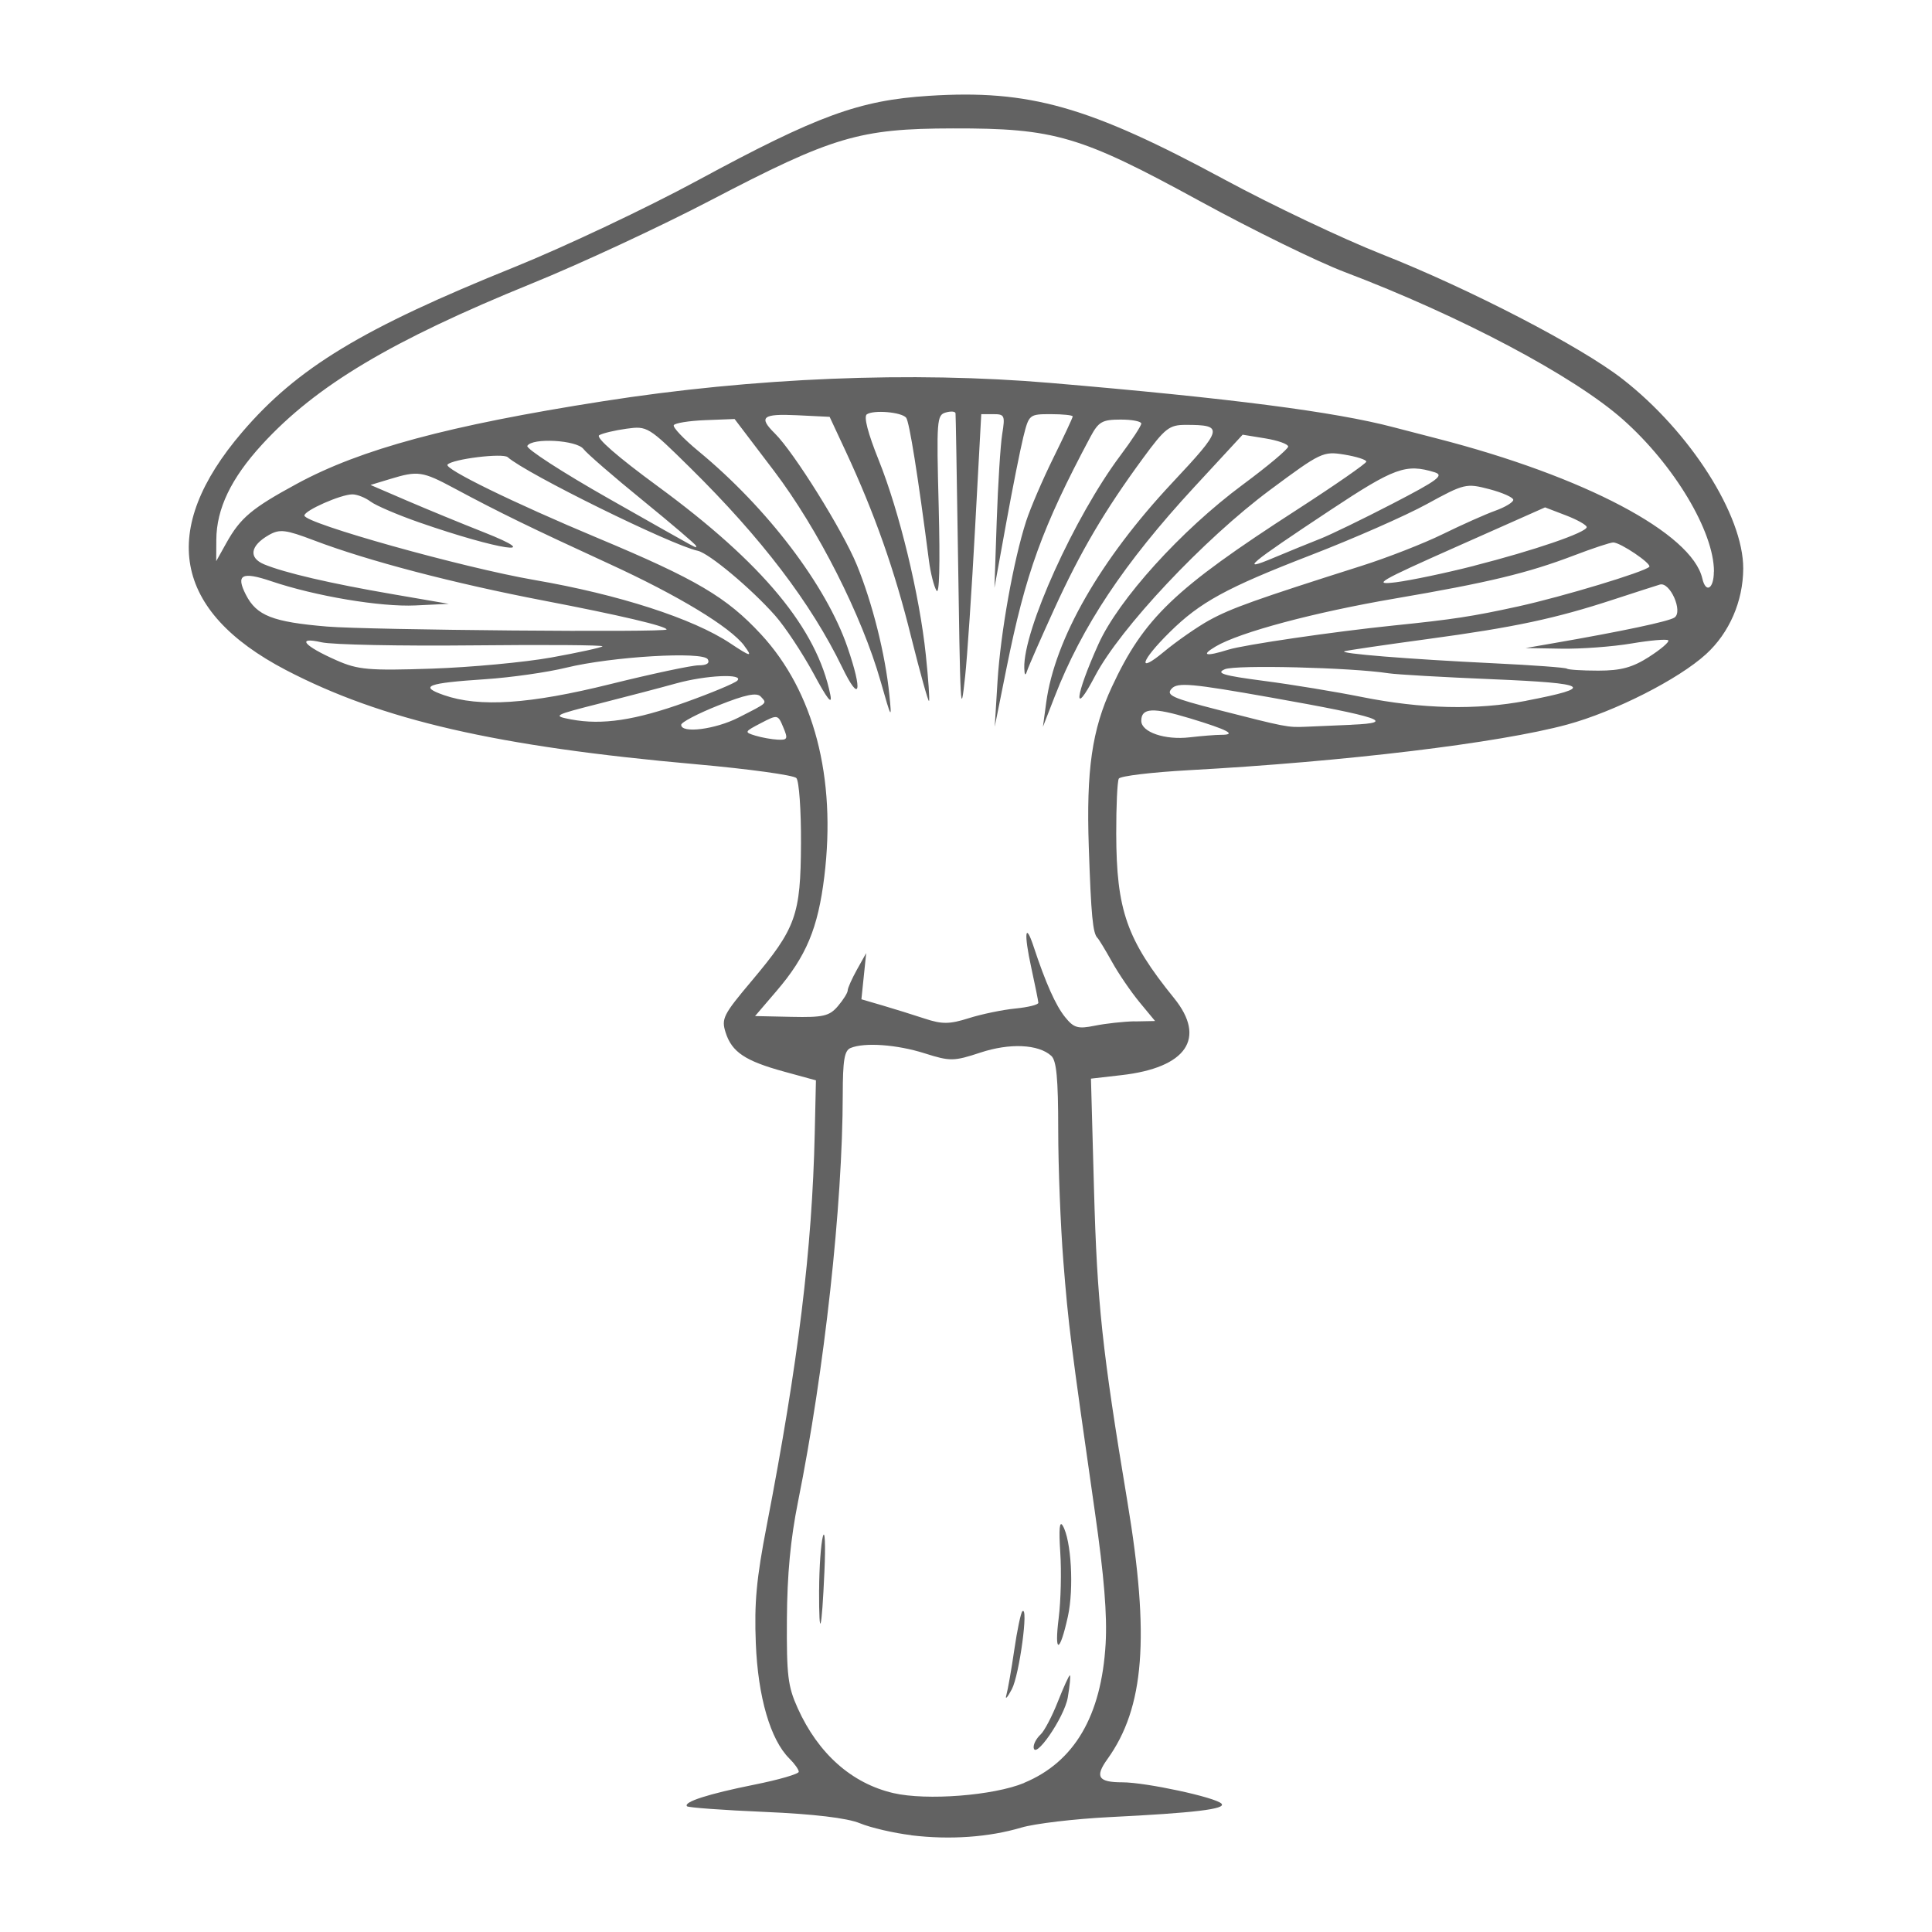
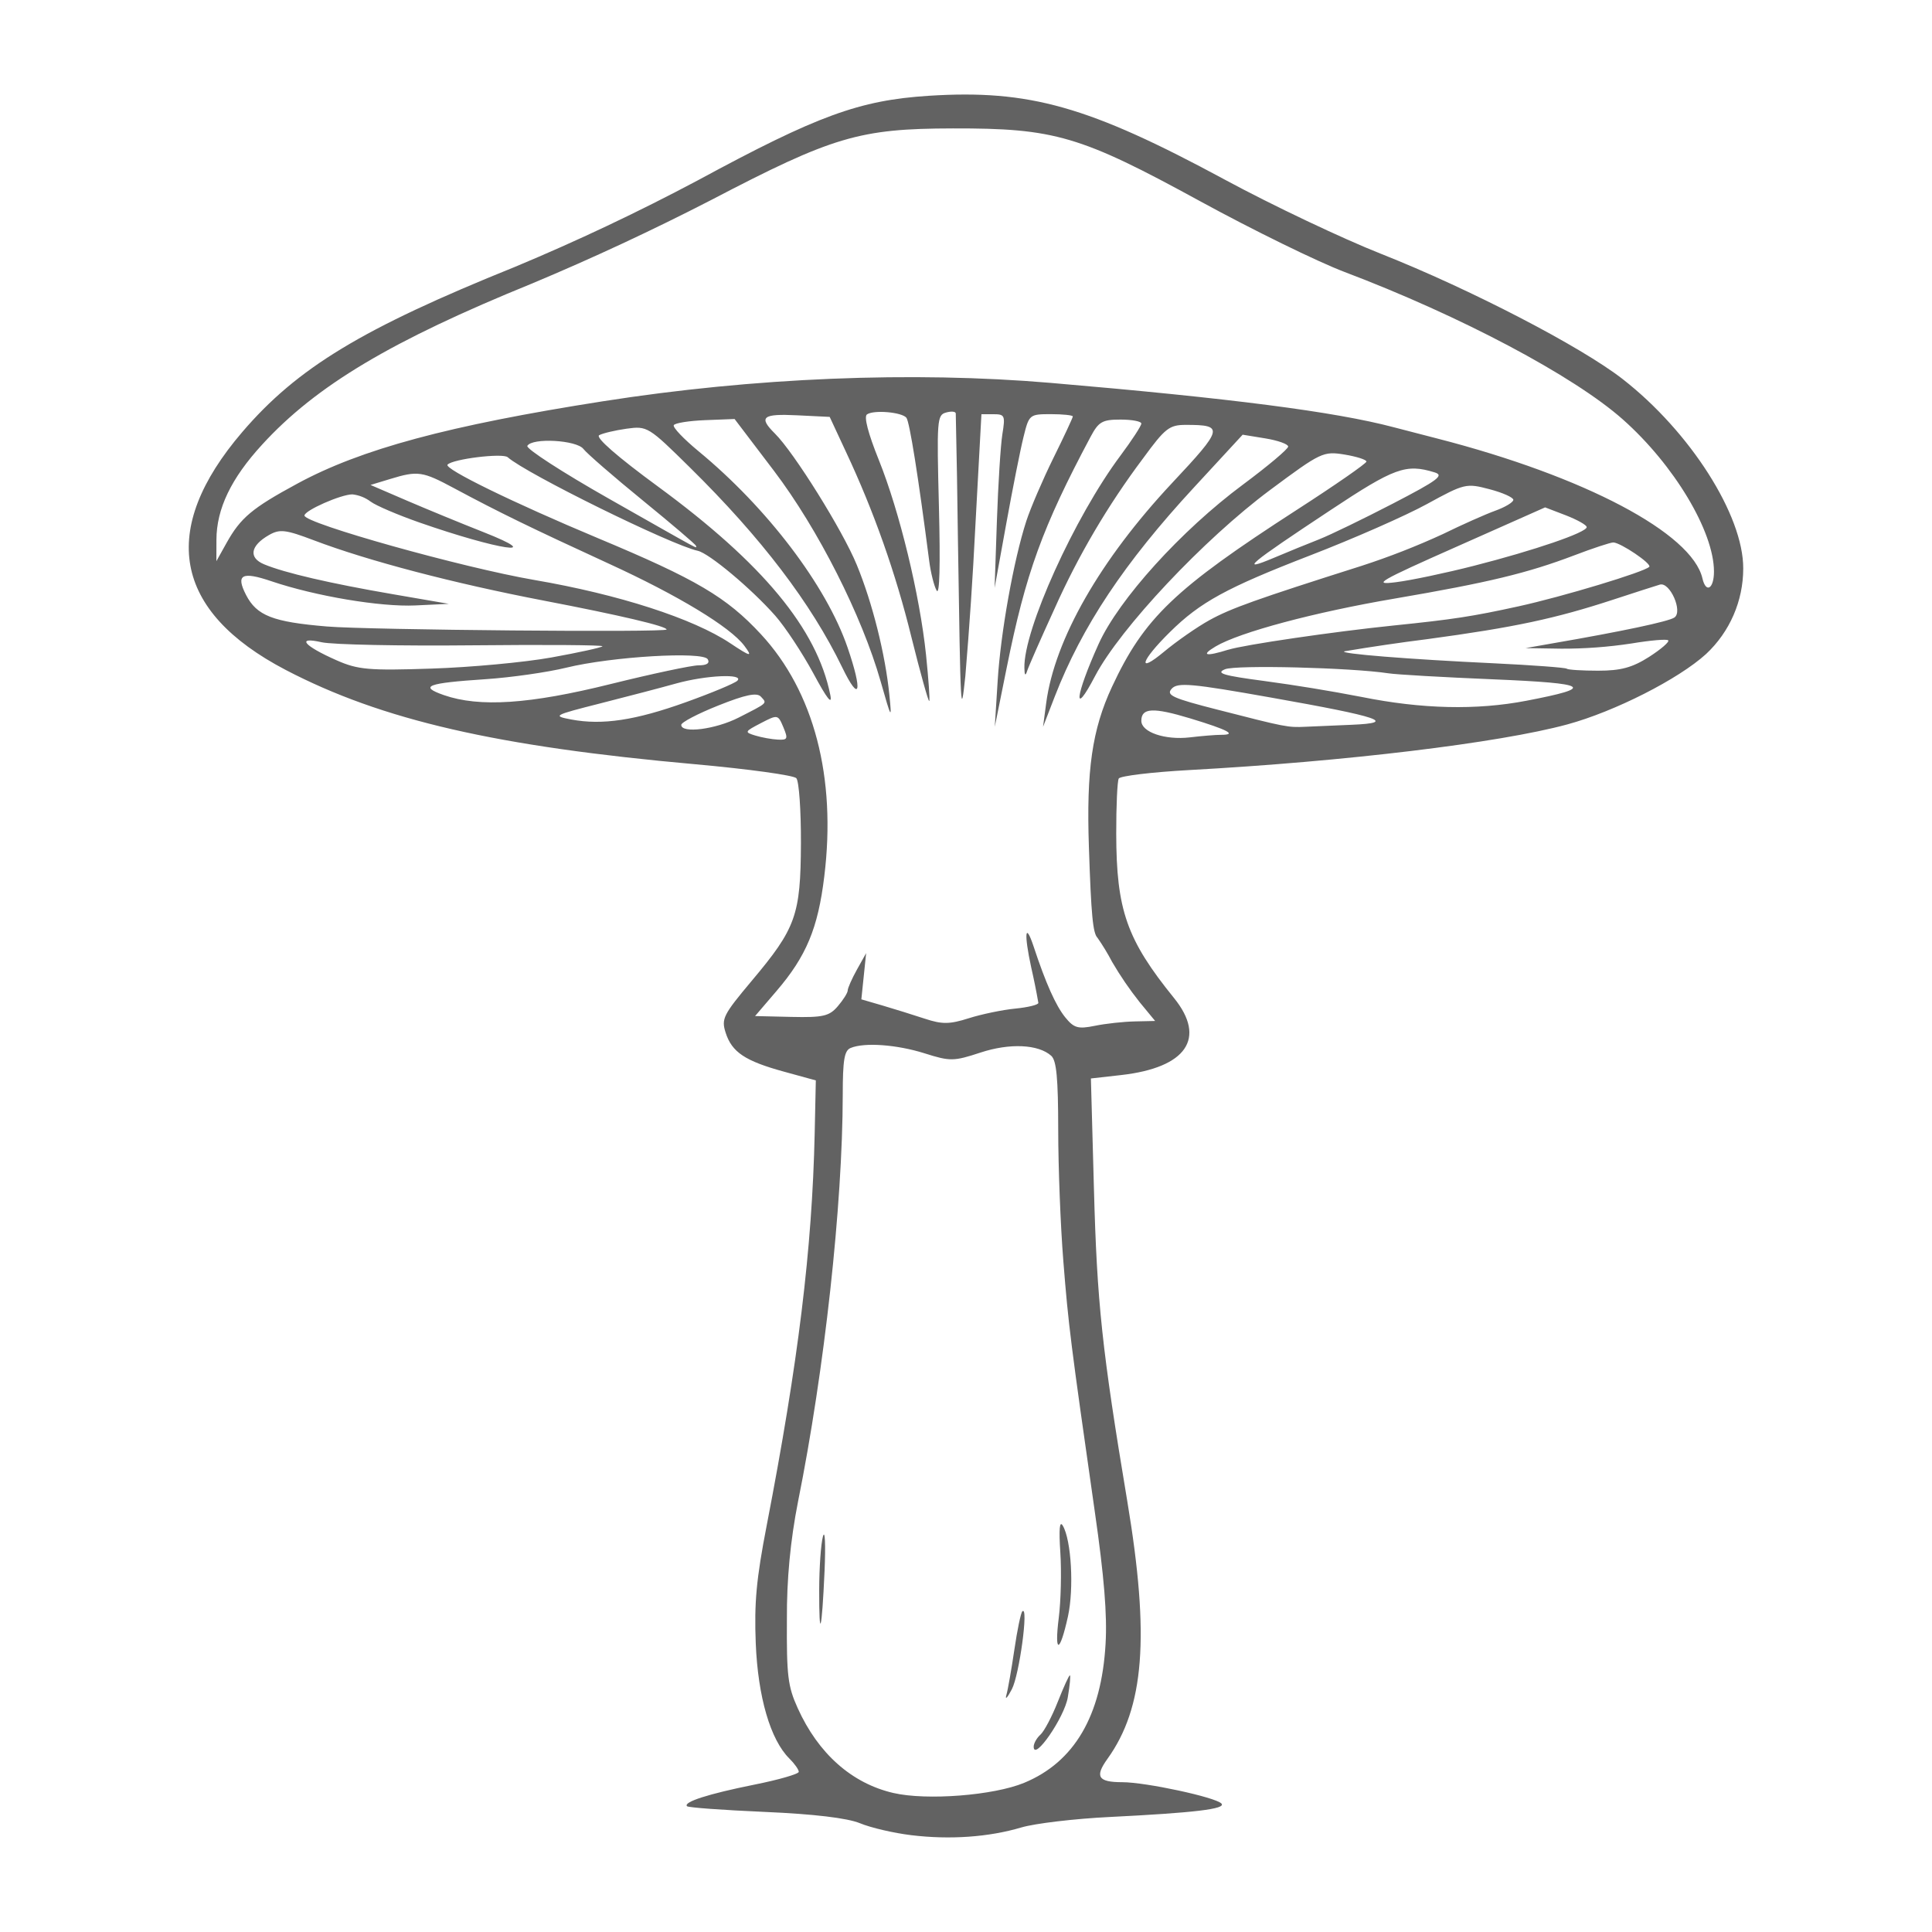
- <svg xmlns="http://www.w3.org/2000/svg" width="128" height="128" viewBox="0 0 33.867 33.867" version="1.1" id="svg1" xml:space="preserve">
-   <defs id="defs1" />
-   <g id="layer1">
-     <g id="g2">
-       <path style="fill:#626262;fill-opacity:1" d="m 15.975,32.17 c -0.307,-0.037 -0.712,-0.131 -0.901,-0.209 -0.222,-0.092 -0.809,-0.162 -1.668,-0.199 -0.729,-0.031 -1.342,-0.076 -1.363,-0.099 -0.068,-0.075 0.375,-0.217 1.176,-0.378 0.431,-0.086 0.783,-0.188 0.783,-0.227 0,-0.038 -0.074,-0.142 -0.164,-0.231 -0.333,-0.329 -0.552,-1.081 -0.589,-2.022 -0.028,-0.71 0.01,-1.126 0.191,-2.061 0.555,-2.871 0.796,-4.845 0.842,-6.877 l 0.021,-0.929 -0.558,-0.153 c -0.683,-0.187 -0.916,-0.343 -1.025,-0.685 -0.078,-0.243 -0.043,-0.312 0.457,-0.906 0.778,-0.925 0.858,-1.15 0.864,-2.413 0.003,-0.582 -0.034,-1.09 -0.081,-1.142 -0.047,-0.051 -0.839,-0.16 -1.759,-0.242 C 8.703,13.086 6.693,12.623 5.009,11.744 3.037,10.713 2.777,9.289 4.248,7.572 5.212,6.447 6.349,5.758 9.025,4.679 9.898,4.326 11.341,3.644 12.231,3.162 c 2.1,-1.137 2.83,-1.404 4.05,-1.482 1.764,-0.113 2.805,0.182 5.189,1.47 0.828,0.447 2.063,1.034 2.745,1.303 1.554,0.614 3.496,1.621 4.228,2.192 1.185,0.923 2.119,2.39 2.115,3.323 -0.003,0.572 -0.243,1.126 -0.652,1.499 -0.483,0.441 -1.602,1.008 -2.433,1.234 -1.193,0.324 -3.893,0.65 -6.632,0.8 -0.65,0.036 -1.203,0.102 -1.229,0.148 -0.026,0.046 -0.046,0.479 -0.045,0.964 0.003,1.343 0.184,1.86 1.014,2.884 0.571,0.705 0.218,1.22 -0.925,1.35 l -0.532,0.061 0.053,1.929 c 0.055,2.007 0.142,2.822 0.586,5.488 0.395,2.37 0.298,3.61 -0.351,4.512 -0.223,0.31 -0.161,0.406 0.262,0.406 0.409,0 1.634,0.263 1.738,0.374 0.089,0.095 -0.473,0.162 -1.962,0.236 -0.613,0.031 -1.308,0.113 -1.544,0.183 -0.573,0.17 -1.252,0.218 -1.93,0.136 z m 1.978,-0.918 c 0.88,-0.365 1.354,-1.173 1.428,-2.435 0.029,-0.504 -0.026,-1.182 -0.187,-2.306 -0.428,-2.986 -0.465,-3.279 -0.554,-4.403 -0.049,-0.618 -0.09,-1.656 -0.09,-2.307 -6.76e-4,-0.903 -0.03,-1.209 -0.122,-1.293 -0.225,-0.204 -0.729,-0.227 -1.244,-0.056 -0.463,0.153 -0.529,0.154 -0.973,0.013 -0.487,-0.155 -1.058,-0.196 -1.301,-0.094 -0.108,0.045 -0.136,0.211 -0.137,0.82 -0.003,1.94 -0.32,4.824 -0.784,7.133 -0.132,0.656 -0.19,1.273 -0.195,2.061 -0.006,0.99 0.017,1.176 0.189,1.558 0.36,0.798 0.947,1.319 1.677,1.489 0.582,0.135 1.757,0.044 2.293,-0.178 z m 0.167,-0.633 c 0,-0.057 0.054,-0.152 0.119,-0.212 0.066,-0.059 0.202,-0.318 0.303,-0.574 0.101,-0.256 0.196,-0.465 0.212,-0.465 0.016,0 -8.1e-5,0.174 -0.036,0.386 -0.059,0.354 -0.599,1.133 -0.599,0.865 z M 17.641,29.714 c 0.026,-0.093 0.089,-0.45 0.139,-0.794 0.05,-0.343 0.114,-0.647 0.141,-0.674 0.114,-0.113 -0.052,1.116 -0.184,1.365 -0.079,0.149 -0.122,0.195 -0.096,0.102 z m 0.918,-1.358 c 0.037,-0.294 0.049,-0.808 0.027,-1.143 -0.027,-0.411 -0.013,-0.563 0.043,-0.469 0.15,0.253 0.198,1.101 0.091,1.59 -0.144,0.654 -0.242,0.668 -0.161,0.023 z m -4.2,-0.487 c 9.78e-4,-0.386 0.031,-0.808 0.066,-0.937 0.035,-0.129 0.048,0.145 0.027,0.609 -0.047,1.071 -0.096,1.241 -0.094,0.328 z m 5.532,-9.964 0.357,-0.007 -0.273,-0.33 c -0.15,-0.182 -0.367,-0.499 -0.481,-0.705 -0.115,-0.206 -0.23,-0.396 -0.256,-0.422 -0.082,-0.081 -0.111,-0.387 -0.152,-1.59 -0.046,-1.353 0.056,-2.061 0.404,-2.809 0.562,-1.208 1.095,-1.718 3.238,-3.102 0.672,-0.434 1.222,-0.816 1.223,-0.848 6.39e-4,-0.033 -0.172,-0.088 -0.384,-0.123 -0.373,-0.061 -0.413,-0.042 -1.303,0.619 -1.162,0.863 -2.63,2.425 -3.069,3.263 -0.395,0.754 -0.351,0.351 0.061,-0.562 0.353,-0.782 1.446,-1.99 2.529,-2.793 C 22.224,8.171 22.581,7.871 22.581,7.828 c 0,-0.043 -0.179,-0.107 -0.399,-0.143 l -0.399,-0.065 -0.851,0.921 c -1.224,1.326 -1.967,2.441 -2.444,3.67 l -0.206,0.53 0.057,-0.422 c 0.15,-1.116 0.949,-2.51 2.206,-3.852 0.9,-0.96 0.914,-1.019 0.241,-1.019 -0.29,0 -0.361,0.055 -0.75,0.585 -0.674,0.919 -1.095,1.634 -1.557,2.646 -0.235,0.515 -0.448,1 -0.473,1.077 -0.032,0.099 -0.047,0.085 -0.051,-0.047 -0.018,-0.665 0.879,-2.648 1.686,-3.726 0.201,-0.268 0.365,-0.519 0.365,-0.558 0,-0.039 -0.164,-0.071 -0.365,-0.07 -0.32,5.206e-4 -0.384,0.037 -0.527,0.304 -0.844,1.583 -1.136,2.39 -1.47,4.051 l -0.207,1.03 0.049,-0.796 c 0.053,-0.851 0.28,-2.122 0.502,-2.808 0.075,-0.231 0.289,-0.729 0.476,-1.108 0.187,-0.379 0.34,-0.706 0.34,-0.728 0,-0.022 -0.172,-0.04 -0.383,-0.04 -0.378,0 -0.384,0.005 -0.482,0.398 -0.054,0.219 -0.191,0.904 -0.303,1.522 l -0.204,1.124 0.04,-1.171 c 0.022,-0.644 0.065,-1.329 0.096,-1.522 0.053,-0.328 0.042,-0.351 -0.155,-0.351 h -0.212 l -0.108,1.991 c -0.059,1.095 -0.138,2.265 -0.174,2.599 -0.081,0.746 -0.084,0.695 -0.13,-2.389 -0.018,-1.185 -0.035,-2.182 -0.039,-2.216 -0.004,-0.034 -0.081,-0.04 -0.172,-0.014 -0.156,0.045 -0.163,0.128 -0.123,1.654 0.026,1.032 0.012,1.557 -0.04,1.466 -0.045,-0.077 -0.103,-0.309 -0.13,-0.515 -0.194,-1.501 -0.345,-2.447 -0.401,-2.514 -0.082,-0.099 -0.569,-0.14 -0.689,-0.059 -0.057,0.039 0.018,0.329 0.208,0.802 0.363,0.903 0.716,2.363 0.826,3.414 0.045,0.43 0.07,0.794 0.056,0.809 -0.014,0.015 -0.154,-0.488 -0.312,-1.118 C 15.684,9.997 15.329,8.995 14.827,7.916 l -0.284,-0.609 -0.571,-0.028 c -0.607,-0.029 -0.681,0.031 -0.39,0.318 0.334,0.329 1.189,1.7 1.437,2.304 0.273,0.666 0.5,1.568 0.571,2.278 0.045,0.446 0.038,0.435 -0.153,-0.235 C 15.108,10.79 14.339,9.272 13.569,8.256 L 12.877,7.345 12.363,7.365 c -0.283,0.011 -0.531,0.051 -0.552,0.088 -0.021,0.037 0.174,0.242 0.433,0.456 1.206,0.994 2.243,2.359 2.613,3.44 0.27,0.787 0.216,0.989 -0.093,0.351 C 14.218,10.573 13.346,9.429 12.098,8.199 11.366,7.477 11.347,7.465 10.983,7.515 c -0.204,0.028 -0.419,0.079 -0.479,0.114 -0.068,0.039 0.32,0.378 1.03,0.898 1.839,1.35 2.788,2.496 3.021,3.651 0.039,0.194 -0.053,0.078 -0.296,-0.375 C 14.063,11.443 13.762,10.988 13.588,10.791 13.167,10.315 12.429,9.698 12.231,9.655 11.767,9.555 9.223,8.302 8.9,8.014 c -0.086,-0.076 -0.966,0.032 -1.055,0.13 -0.066,0.072 1.152,0.668 2.637,1.289 1.725,0.722 2.254,1.034 2.857,1.685 0.929,1.004 1.323,2.511 1.111,4.247 -0.111,0.907 -0.316,1.398 -0.839,2.008 l -0.375,0.438 0.64,0.014 c 0.554,0.012 0.663,-0.013 0.812,-0.188 0.095,-0.111 0.172,-0.235 0.172,-0.276 0,-0.041 0.073,-0.204 0.162,-0.364 l 0.162,-0.29 -0.042,0.405 -0.042,0.405 0.373,0.109 c 0.205,0.06 0.537,0.164 0.738,0.23 0.302,0.1 0.435,0.099 0.772,-0.008 0.224,-0.071 0.591,-0.147 0.815,-0.169 0.224,-0.022 0.406,-0.067 0.404,-0.101 -0.002,-0.034 -0.058,-0.312 -0.125,-0.619 -0.131,-0.597 -0.106,-0.814 0.041,-0.368 0.213,0.644 0.388,1.035 0.553,1.239 0.153,0.19 0.224,0.21 0.52,0.15 0.189,-0.038 0.504,-0.073 0.7,-0.077 z m -6.161,-5.157 c -0.093,-0.224 -0.099,-0.225 -0.394,-0.071 -0.288,0.15 -0.292,0.158 -0.096,0.218 0.111,0.034 0.289,0.066 0.394,0.071 0.172,0.008 0.182,-0.014 0.096,-0.218 z m 7.675,0.133 c 0.285,0 0.121,-0.087 -0.542,-0.288 -0.652,-0.197 -0.857,-0.187 -0.857,0.043 0,0.198 0.416,0.34 0.848,0.289 0.207,-0.024 0.455,-0.044 0.551,-0.044 z m -8.458,-0.303 c 0.523,-0.267 0.5,-0.245 0.389,-0.367 -0.07,-0.076 -0.269,-0.035 -0.745,0.155 -0.357,0.142 -0.65,0.295 -0.65,0.34 0,0.156 0.599,0.08 1.006,-0.128 z m 10.748,0.126 c 0.805,-0.034 0.5,-0.137 -1.411,-0.476 -1.399,-0.248 -1.642,-0.27 -1.746,-0.156 -0.104,0.114 0.009,0.165 0.81,0.37 1.193,0.305 1.226,0.311 1.532,0.298 0.142,-0.006 0.508,-0.022 0.815,-0.035 z m -11.675,-0.395 c 0.452,-0.162 0.859,-0.332 0.904,-0.377 0.127,-0.128 -0.547,-0.098 -1.072,0.048 -0.258,0.072 -0.855,0.228 -1.326,0.348 -0.827,0.21 -0.846,0.22 -0.515,0.283 0.543,0.103 1.123,0.016 2.009,-0.302 z m 14.736,-0.026 c 1.221,-0.235 1.112,-0.305 -0.586,-0.376 -0.866,-0.036 -1.69,-0.083 -1.831,-0.105 -0.655,-0.101 -2.679,-0.151 -2.867,-0.071 -0.167,0.071 -0.032,0.111 0.686,0.205 0.492,0.064 1.261,0.191 1.709,0.281 1.057,0.212 2.016,0.234 2.889,0.067 z M 10.704,11.991 c 0.726,-0.18 1.42,-0.328 1.542,-0.328 0.143,0 0.2,-0.038 0.161,-0.106 -0.081,-0.143 -1.684,-0.048 -2.481,0.147 -0.33,0.081 -0.967,0.172 -1.416,0.202 -1.028,0.068 -1.173,0.124 -0.729,0.279 0.622,0.217 1.503,0.159 2.923,-0.194 z M 9.667,11.525 c 0.471,-0.085 0.873,-0.173 0.894,-0.195 0.021,-0.023 -1.002,-0.03 -2.272,-0.017 -1.27,0.013 -2.464,-0.011 -2.653,-0.054 -0.449,-0.102 -0.313,0.062 0.265,0.317 0.373,0.165 0.567,0.182 1.666,0.145 0.684,-0.023 1.629,-0.111 2.1,-0.196 z M 21.201,10.871 c 0.375,-0.207 0.82,-0.366 2.667,-0.952 0.448,-0.142 1.089,-0.392 1.423,-0.556 0.334,-0.164 0.749,-0.349 0.922,-0.411 0.173,-0.062 0.314,-0.148 0.314,-0.19 0,-0.042 -0.188,-0.126 -0.419,-0.187 -0.406,-0.106 -0.439,-0.099 -1.094,0.26 -0.371,0.204 -1.292,0.609 -2.046,0.9 -1.468,0.568 -1.93,0.82 -2.462,1.345 -0.511,0.504 -0.583,0.745 -0.104,0.346 0.223,-0.185 0.582,-0.435 0.798,-0.555 z m 7.707,0.643 c 0.208,-0.133 0.36,-0.264 0.336,-0.289 -0.024,-0.026 -0.314,-10e-4 -0.645,0.055 -0.331,0.056 -0.884,0.097 -1.229,0.091 l -0.627,-0.011 0.472,-0.082 c 1.218,-0.211 2.035,-0.384 2.138,-0.453 0.154,-0.104 -0.079,-0.63 -0.256,-0.578 -0.068,0.02 -0.432,0.138 -0.809,0.261 -1.021,0.335 -1.739,0.488 -3.26,0.694 -0.755,0.102 -1.411,0.199 -1.459,0.214 -0.118,0.039 1.123,0.139 2.617,0.211 0.684,0.033 1.26,0.075 1.28,0.094 0.02,0.019 0.267,0.035 0.55,0.035 0.399,0 0.6,-0.055 0.893,-0.242 z M 13.047,11.319 C 12.8,10.991 11.892,10.44 10.675,9.882 9.311,9.255 8.748,8.981 7.966,8.561 7.405,8.26 7.326,8.248 6.838,8.397 l -0.343,0.104 0.643,0.277 c 0.354,0.152 0.952,0.398 1.33,0.547 1.135,0.447 0.279,0.319 -1.115,-0.166 -0.377,-0.131 -0.763,-0.296 -0.856,-0.366 -0.093,-0.07 -0.237,-0.127 -0.32,-0.127 -0.201,0 -0.841,0.283 -0.841,0.371 0,0.136 2.774,0.913 4.032,1.13 1.477,0.254 2.78,0.675 3.432,1.109 0.362,0.241 0.4,0.248 0.246,0.044 z m 8.486,0.069 c 0.273,-0.085 1.85,-0.316 2.893,-0.423 1.047,-0.107 1.391,-0.16 2.188,-0.335 0.778,-0.171 2.215,-0.605 2.297,-0.694 0.048,-0.052 -0.504,-0.426 -0.631,-0.427 -0.051,-1.92e-4 -0.36,0.102 -0.687,0.227 -0.815,0.311 -1.503,0.476 -3.14,0.756 -1.413,0.241 -2.722,0.591 -3.144,0.841 -0.266,0.158 -0.175,0.18 0.224,0.055 z m -9.848,-0.353 c 0,-0.058 -0.817,-0.25 -2.145,-0.505 -1.589,-0.305 -3.091,-0.698 -4.037,-1.058 -0.498,-0.189 -0.6,-0.201 -0.789,-0.094 -0.327,0.187 -0.362,0.398 -0.085,0.514 0.359,0.149 1.162,0.336 2.25,0.523 l 0.987,0.17 -0.585,0.028 c -0.61,0.029 -1.752,-0.163 -2.524,-0.424 -0.518,-0.175 -0.628,-0.117 -0.446,0.238 0.188,0.366 0.469,0.476 1.42,0.556 0.725,0.061 5.953,0.106 5.953,0.052 z m 18.36,-1.016 c 0,-0.703 -0.699,-1.87 -1.597,-2.666 -0.86,-0.762 -2.845,-1.814 -4.881,-2.586 -0.472,-0.179 -1.611,-0.737 -2.531,-1.24 -2.1,-1.148 -2.547,-1.28 -4.333,-1.276 -1.639,0.003 -2.105,0.142 -4.247,1.261 -0.873,0.456 -2.282,1.112 -3.132,1.457 -2.464,1.002 -3.784,1.79 -4.732,2.825 -0.542,0.592 -0.797,1.124 -0.8,1.668 l -0.002,0.375 0.178,-0.319 c 0.246,-0.441 0.446,-0.609 1.237,-1.038 1.119,-0.607 2.655,-1.022 5.362,-1.446 2.645,-0.415 5.42,-0.528 7.85,-0.321 3.15,0.268 4.98,0.505 6.006,0.775 0.094,0.025 0.442,0.115 0.772,0.2 2.577,0.663 4.463,1.659 4.646,2.453 0.061,0.266 0.202,0.182 0.202,-0.12 z M 25.841,9.917 c 1.057,-0.27 1.973,-0.584 1.973,-0.677 0,-0.036 -0.164,-0.129 -0.365,-0.206 l -0.365,-0.14 -1.544,0.686 c -1.375,0.611 -1.493,0.679 -1.072,0.627 0.26,-0.033 0.877,-0.162 1.373,-0.289 z m -2.708,-0.468 c 0.186,-0.073 0.761,-0.352 1.278,-0.62 0.799,-0.414 0.91,-0.497 0.735,-0.551 -0.502,-0.153 -0.701,-0.081 -1.83,0.667 -1.436,0.951 -1.602,1.091 -0.992,0.834 0.26,-0.109 0.624,-0.258 0.81,-0.331 z m -10.933,0.118 c 0,-0.019 -0.419,-0.377 -0.932,-0.795 C 10.755,8.355 10.287,7.949 10.228,7.871 10.108,7.713 9.327,7.67 9.244,7.816 c -0.027,0.048 0.617,0.465 1.432,0.927 1.704,0.966 1.524,0.869 1.524,0.825 z" id="path2" />
-     </g>
-   </g>
+ <svg xmlns="http://www.w3.org/2000/svg" xml:space="preserve" width="128" height="128" viewBox="0 0 33.867 33.867">
+   <path d="M15.975 32.17c-.307-.037-.712-.131-.901-.21-.222-.091-.81-.161-1.668-.198-.729-.032-1.342-.076-1.363-.1-.069-.074.375-.216 1.175-.377.431-.086.784-.188.784-.226s-.074-.143-.164-.232c-.333-.329-.552-1.08-.59-2.021-.028-.71.01-1.126.191-2.061.555-2.872.797-4.845.842-6.877l.02-.929-.557-.153c-.683-.187-.915-.342-1.024-.684-.078-.243-.043-.312.456-.907.778-.925.858-1.15.864-2.412.002-.582-.034-1.09-.081-1.142-.048-.051-.839-.16-1.76-.243-3.496-.312-5.506-.775-7.19-1.654-1.972-1.03-2.232-2.455-.761-4.172.964-1.125 2.101-1.814 4.777-2.893a38 38 0 0 0 3.206-1.517c2.1-1.137 2.83-1.404 4.05-1.483 1.764-.112 2.804.182 5.189 1.47.827.447 2.063 1.034 2.745 1.303 1.554.615 3.496 1.622 4.228 2.192 1.185.923 2.12 2.39 2.115 3.322a2.05 2.05 0 0 1-.652 1.499c-.483.44-1.602 1.008-2.433 1.234-1.193.324-3.893.65-6.632.8-.65.036-1.204.103-1.23.148-.025.046-.045.48-.044.964.002 1.343.184 1.86 1.013 2.884.571.705.219 1.22-.925 1.35l-.532.06.053 1.93c.054 2.006.141 2.822.586 5.488.395 2.37.298 3.61-.351 4.512-.223.31-.161.406.262.406.41 0 1.633.263 1.738.374.09.095-.473.162-1.961.236-.614.03-1.309.113-1.545.183-.573.17-1.252.218-1.93.136m1.978-.918q1.319-.545 1.427-2.435c.03-.504-.025-1.182-.187-2.306-.427-2.986-.464-3.28-.553-4.403-.05-.618-.09-1.656-.09-2.307-.001-.903-.03-1.209-.122-1.293-.225-.203-.73-.226-1.244-.056-.464.153-.53.154-.974.013-.487-.154-1.058-.196-1.3-.094-.109.045-.137.211-.137.82-.003 1.94-.32 4.824-.784 7.132a10.3 10.3 0 0 0-.195 2.061c-.006.99.016 1.176.189 1.558.36.797.947 1.319 1.677 1.488.582.135 1.757.044 2.293-.178m.167-.634c0-.057.053-.152.119-.211.066-.06.202-.318.303-.574s.196-.465.212-.465 0 .173-.036.385c-.059.354-.598 1.134-.598.865m-.479-.904c.027-.093.089-.45.14-.794.05-.343.113-.646.14-.674.114-.113-.052 1.116-.184 1.366-.078.149-.122.195-.096.102m.919-1.358c.037-.294.049-.808.027-1.143-.027-.41-.013-.563.043-.469.15.253.198 1.1.091 1.59-.144.654-.242.668-.161.022m-4.2-.487c.001-.387.03-.808.066-.937s.048.145.028.609c-.048 1.07-.096 1.241-.094.328m5.532-9.964.357-.008-.272-.33a6 6 0 0 1-.482-.705 4 4 0 0 0-.255-.421c-.082-.081-.112-.387-.152-1.59-.046-1.354.056-2.061.404-2.81.562-1.207 1.095-1.718 3.238-3.102.672-.433 1.222-.815 1.223-.848 0-.033-.173-.088-.384-.123-.373-.06-.414-.041-1.303.62-1.162.863-2.63 2.425-3.07 3.263-.394.754-.35.35.062-.562.353-.782 1.447-1.99 2.53-2.794.436-.324.793-.624.793-.667s-.18-.107-.399-.143l-.399-.065-.85.921c-1.225 1.325-1.967 2.441-2.444 3.67l-.205.53.056-.422c.15-1.115.949-2.51 2.206-3.852.9-.96.914-1.019.242-1.019-.29 0-.362.055-.75.586a13.7 13.7 0 0 0-1.557 2.646c-.236.515-.449 1-.474 1.077q-.047.15-.05-.047c-.018-.665.88-2.648 1.686-3.726.2-.268.364-.52.364-.559s-.164-.07-.364-.07c-.321 0-.385.037-.527.304-.844 1.584-1.136 2.39-1.47 4.051l-.208 1.03.05-.796c.052-.85.28-2.122.502-2.808.075-.23.289-.729.476-1.108.187-.378.34-.706.34-.728 0-.021-.172-.04-.383-.04-.377 0-.384.006-.481.399-.055.219-.191.904-.303 1.522l-.204 1.124.04-1.17c.022-.645.065-1.33.096-1.523.053-.328.042-.351-.155-.351h-.212l-.108 1.99a78 78 0 0 1-.174 2.6c-.08.746-.083.695-.13-2.389a219 219 0 0 0-.038-2.216c-.004-.034-.081-.04-.172-.014-.156.044-.162.128-.123 1.654.026 1.031.012 1.556-.04 1.466-.045-.077-.103-.31-.13-.515-.194-1.501-.345-2.447-.401-2.515-.083-.098-.57-.14-.69-.058-.057.038.018.329.208.801.363.903.717 2.364.827 3.415.044.43.07.793.056.809-.014.015-.155-.488-.312-1.119a17.4 17.4 0 0 0-1.15-3.254l-.283-.608-.572-.028c-.606-.03-.68.03-.39.318.334.329 1.19 1.7 1.437 2.304.274.665.5 1.568.571 2.277.045.446.038.436-.153-.235-.329-1.154-1.098-2.672-1.868-3.688l-.692-.911-.514.02c-.282.011-.531.05-.552.088s.174.242.433.456c1.206.994 2.242 2.359 2.613 3.44.27.787.216.989-.093.351-.546-1.127-1.418-2.271-2.666-3.501-.732-.722-.751-.734-1.115-.684-.204.029-.42.08-.48.114-.068.04.32.378 1.03.899 1.84 1.35 2.788 2.496 3.021 3.65.04.194-.053.078-.296-.374-.195-.36-.496-.816-.67-1.013-.421-.476-1.159-1.093-1.357-1.136-.464-.1-3.008-1.353-3.331-1.64-.086-.077-.966.031-1.055.13-.067.072 1.151.667 2.637 1.289 1.725.721 2.254 1.033 2.857 1.684.93 1.004 1.324 2.51 1.11 4.247-.11.907-.315 1.398-.838 2.008l-.375.438.64.015c.553.012.662-.013.811-.188.095-.111.173-.235.173-.276 0-.04.072-.204.161-.364l.162-.29-.042.405-.042.405.374.109c.205.06.537.164.738.23.302.1.434.1.772-.008.224-.071.59-.147.815-.169s.406-.067.404-.1a12 12 0 0 0-.125-.62c-.13-.598-.106-.814.042-.368.213.644.387 1.034.553 1.24.153.189.224.21.52.15.189-.039.504-.073.7-.077m-6.16-5.157c-.094-.224-.1-.225-.394-.072-.288.15-.292.158-.097.218.112.034.289.066.394.071.172.009.182-.013.097-.217m7.674.133c.285 0 .121-.087-.542-.288-.652-.197-.857-.186-.857.043 0 .199.416.34.849.29.207-.025.455-.045.55-.045m-8.458-.302c.523-.267.5-.246.39-.367-.07-.076-.27-.035-.746.155-.357.142-.65.295-.65.34 0 .155.6.079 1.006-.128m10.748.126c.805-.034.5-.138-1.41-.476-1.4-.249-1.642-.27-1.746-.157s.008.166.81.37c1.193.306 1.225.312 1.531.298zm-11.675-.395c.452-.162.859-.332.904-.377.127-.128-.547-.098-1.072.048-.257.072-.854.228-1.326.348-.827.21-.846.22-.515.283.543.103 1.123.016 2.009-.302m14.735-.026c1.222-.234 1.112-.305-.585-.376-.866-.036-1.69-.083-1.831-.105-.656-.1-2.68-.151-2.867-.071-.167.07-.032.11.686.205a31 31 0 0 1 1.709.28c1.057.213 2.016.235 2.888.067m-16.052-.293c.727-.18 1.42-.328 1.542-.328.143 0 .2-.037.161-.106-.08-.143-1.684-.048-2.48.147-.331.081-.968.172-1.416.202-1.028.068-1.173.124-.73.279.623.217 1.503.159 2.923-.194m-1.037-.466c.471-.085.873-.173.894-.196.02-.022-1.002-.03-2.272-.017s-2.464-.011-2.652-.054c-.45-.102-.314.062.264.317.373.165.567.182 1.666.145.684-.022 1.63-.11 2.1-.195m11.534-.654c.375-.207.82-.366 2.667-.952a13 13 0 0 0 1.423-.556c.334-.164.75-.349.922-.411s.315-.148.315-.19-.189-.127-.42-.187c-.405-.107-.438-.099-1.093.26-.371.204-1.292.609-2.046.9-1.468.568-1.93.82-2.462 1.346-.51.503-.584.745-.104.345.222-.185.581-.435.798-.555m7.707.644c.208-.134.36-.264.335-.29-.023-.026-.314 0-.645.055a8 8 0 0 1-1.229.091l-.627-.01.472-.083c1.218-.21 2.035-.383 2.137-.453.154-.103-.079-.63-.255-.577-.068.02-.432.137-.81.261-1.021.335-1.738.488-3.26.694a36 36 0 0 0-1.458.214c-.118.04 1.123.14 2.616.21.685.033 1.26.076 1.28.095s.267.035.55.035c.399 0 .6-.055.894-.242m-15.861-.196c-.247-.328-1.155-.879-2.372-1.437-1.364-.627-1.927-.901-2.71-1.321-.56-.301-.64-.313-1.127-.164l-.343.104.643.277c.354.152.952.398 1.33.547 1.135.447.278.32-1.116-.166-.377-.132-.762-.296-.855-.366a.65.65 0 0 0-.32-.127c-.2 0-.84.283-.84.371 0 .137 2.773.914 4.032 1.13 1.476.253 2.78.674 3.431 1.108.363.242.4.248.247.044m8.486.07c.273-.086 1.85-.317 2.893-.424 1.046-.107 1.39-.16 2.187-.335.778-.17 2.216-.605 2.298-.694.048-.053-.505-.426-.631-.427-.05 0-.36.102-.687.227-.816.31-1.503.476-3.14.756-1.413.24-2.723.591-3.144.84-.267.159-.175.181.224.056m-9.848-.353c0-.058-.817-.25-2.145-.505-1.59-.305-3.09-.699-4.036-1.058-.498-.189-.6-.201-.789-.093-.327.187-.362.398-.085.513.359.15 1.162.336 2.25.523l.987.17-.585.028c-.61.029-1.752-.163-2.524-.424-.518-.176-.628-.117-.446.238.188.366.47.476 1.42.555.725.061 5.953.107 5.953.053m18.36-1.016c0-.703-.7-1.87-1.597-2.666-.86-.763-2.845-1.815-4.88-2.586-.472-.179-1.611-.737-2.531-1.24-2.1-1.148-2.547-1.28-4.333-1.276-1.639.003-2.105.141-4.247 1.26A44 44 0 0 1 9.326 4.97C6.862 5.972 5.54 6.76 4.594 7.795c-.543.592-.798 1.123-.8 1.667l-.001.375.178-.319c.246-.441.446-.61 1.237-1.038 1.119-.608 2.655-1.022 5.362-1.446 2.645-.415 5.42-.529 7.85-.322 3.15.269 4.98.505 6.006.776l.772.2c2.576.662 4.463 1.658 4.645 2.452.062.266.202.182.202-.12m-4.204-.103c1.057-.27 1.973-.583 1.973-.677 0-.036-.164-.128-.364-.206l-.365-.14-1.544.686c-1.376.61-1.493.679-1.073.626.26-.032.878-.162 1.373-.289m-2.708-.467c.186-.073.761-.352 1.279-.62.798-.414.91-.497.734-.55-.502-.154-.701-.082-1.83.667-1.436.95-1.602 1.09-.992.834.26-.11.623-.258.81-.331M12.2 9.568c0-.02-.42-.377-.932-.795-.513-.418-.98-.824-1.04-.902-.12-.158-.901-.201-.984-.055-.027.048.617.465 1.432.927 1.703.966 1.524.869 1.524.825" style="fill:#626262;fill-opacity:1" />
</svg>
